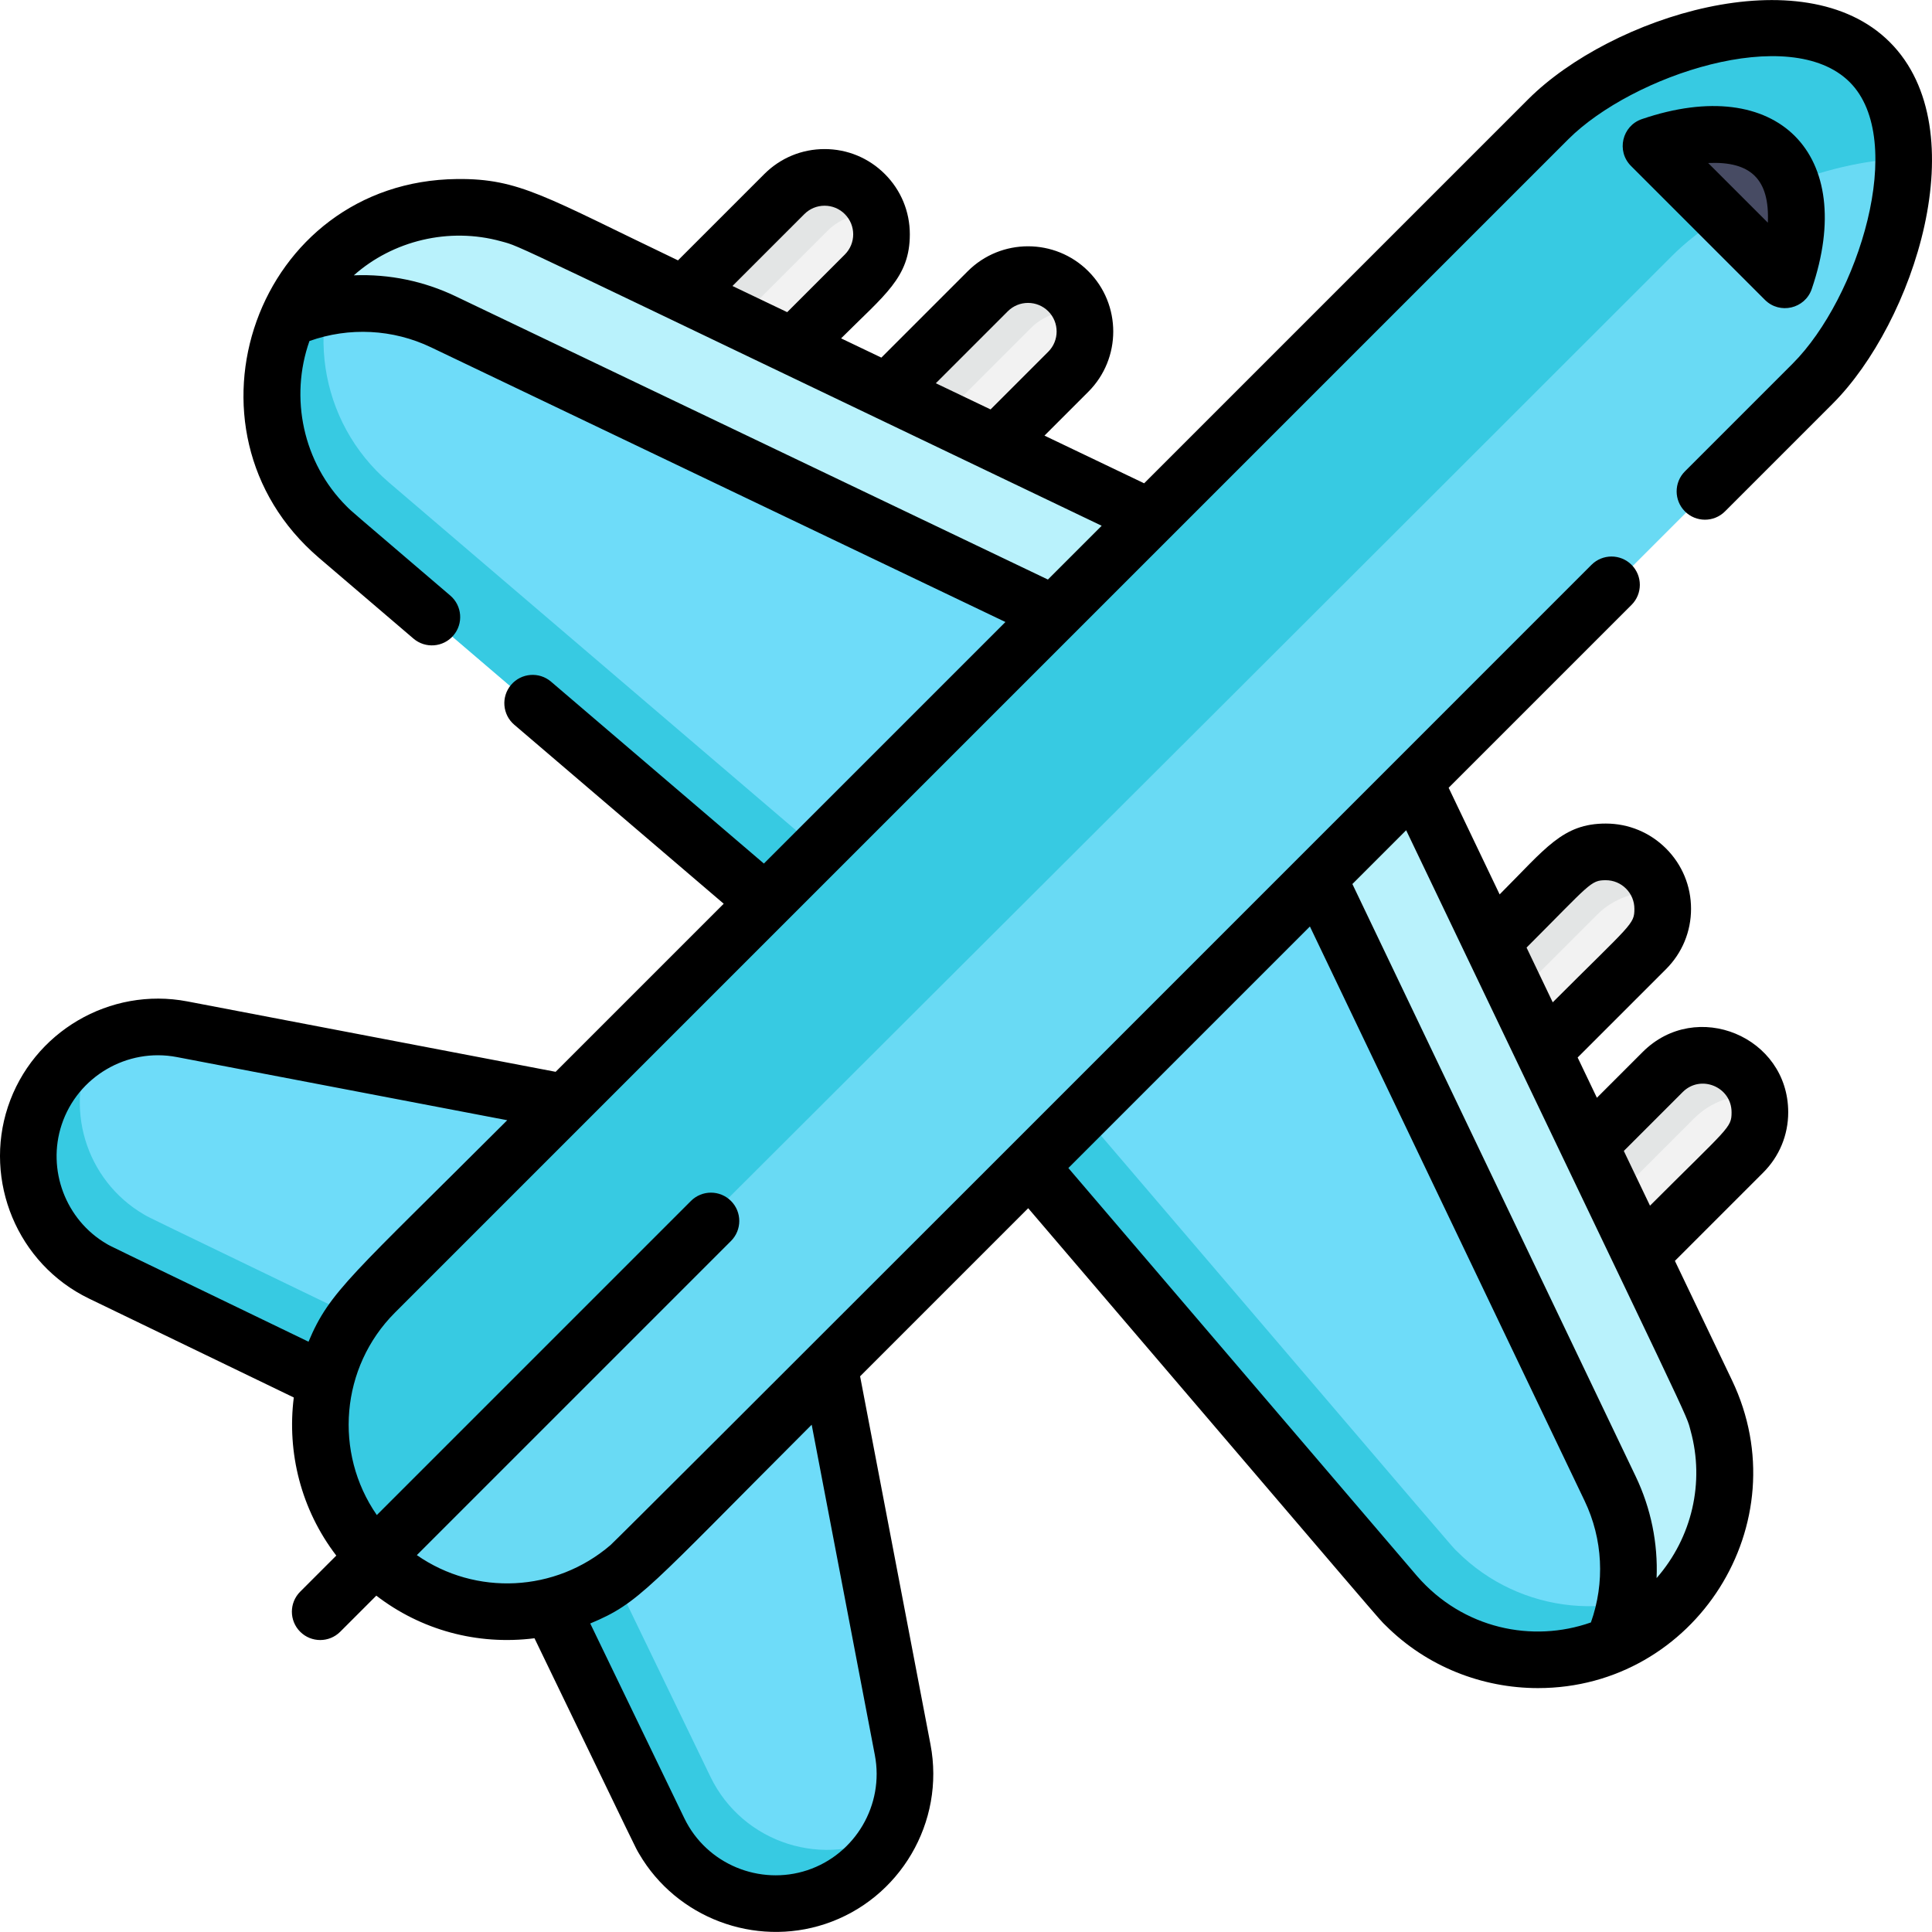
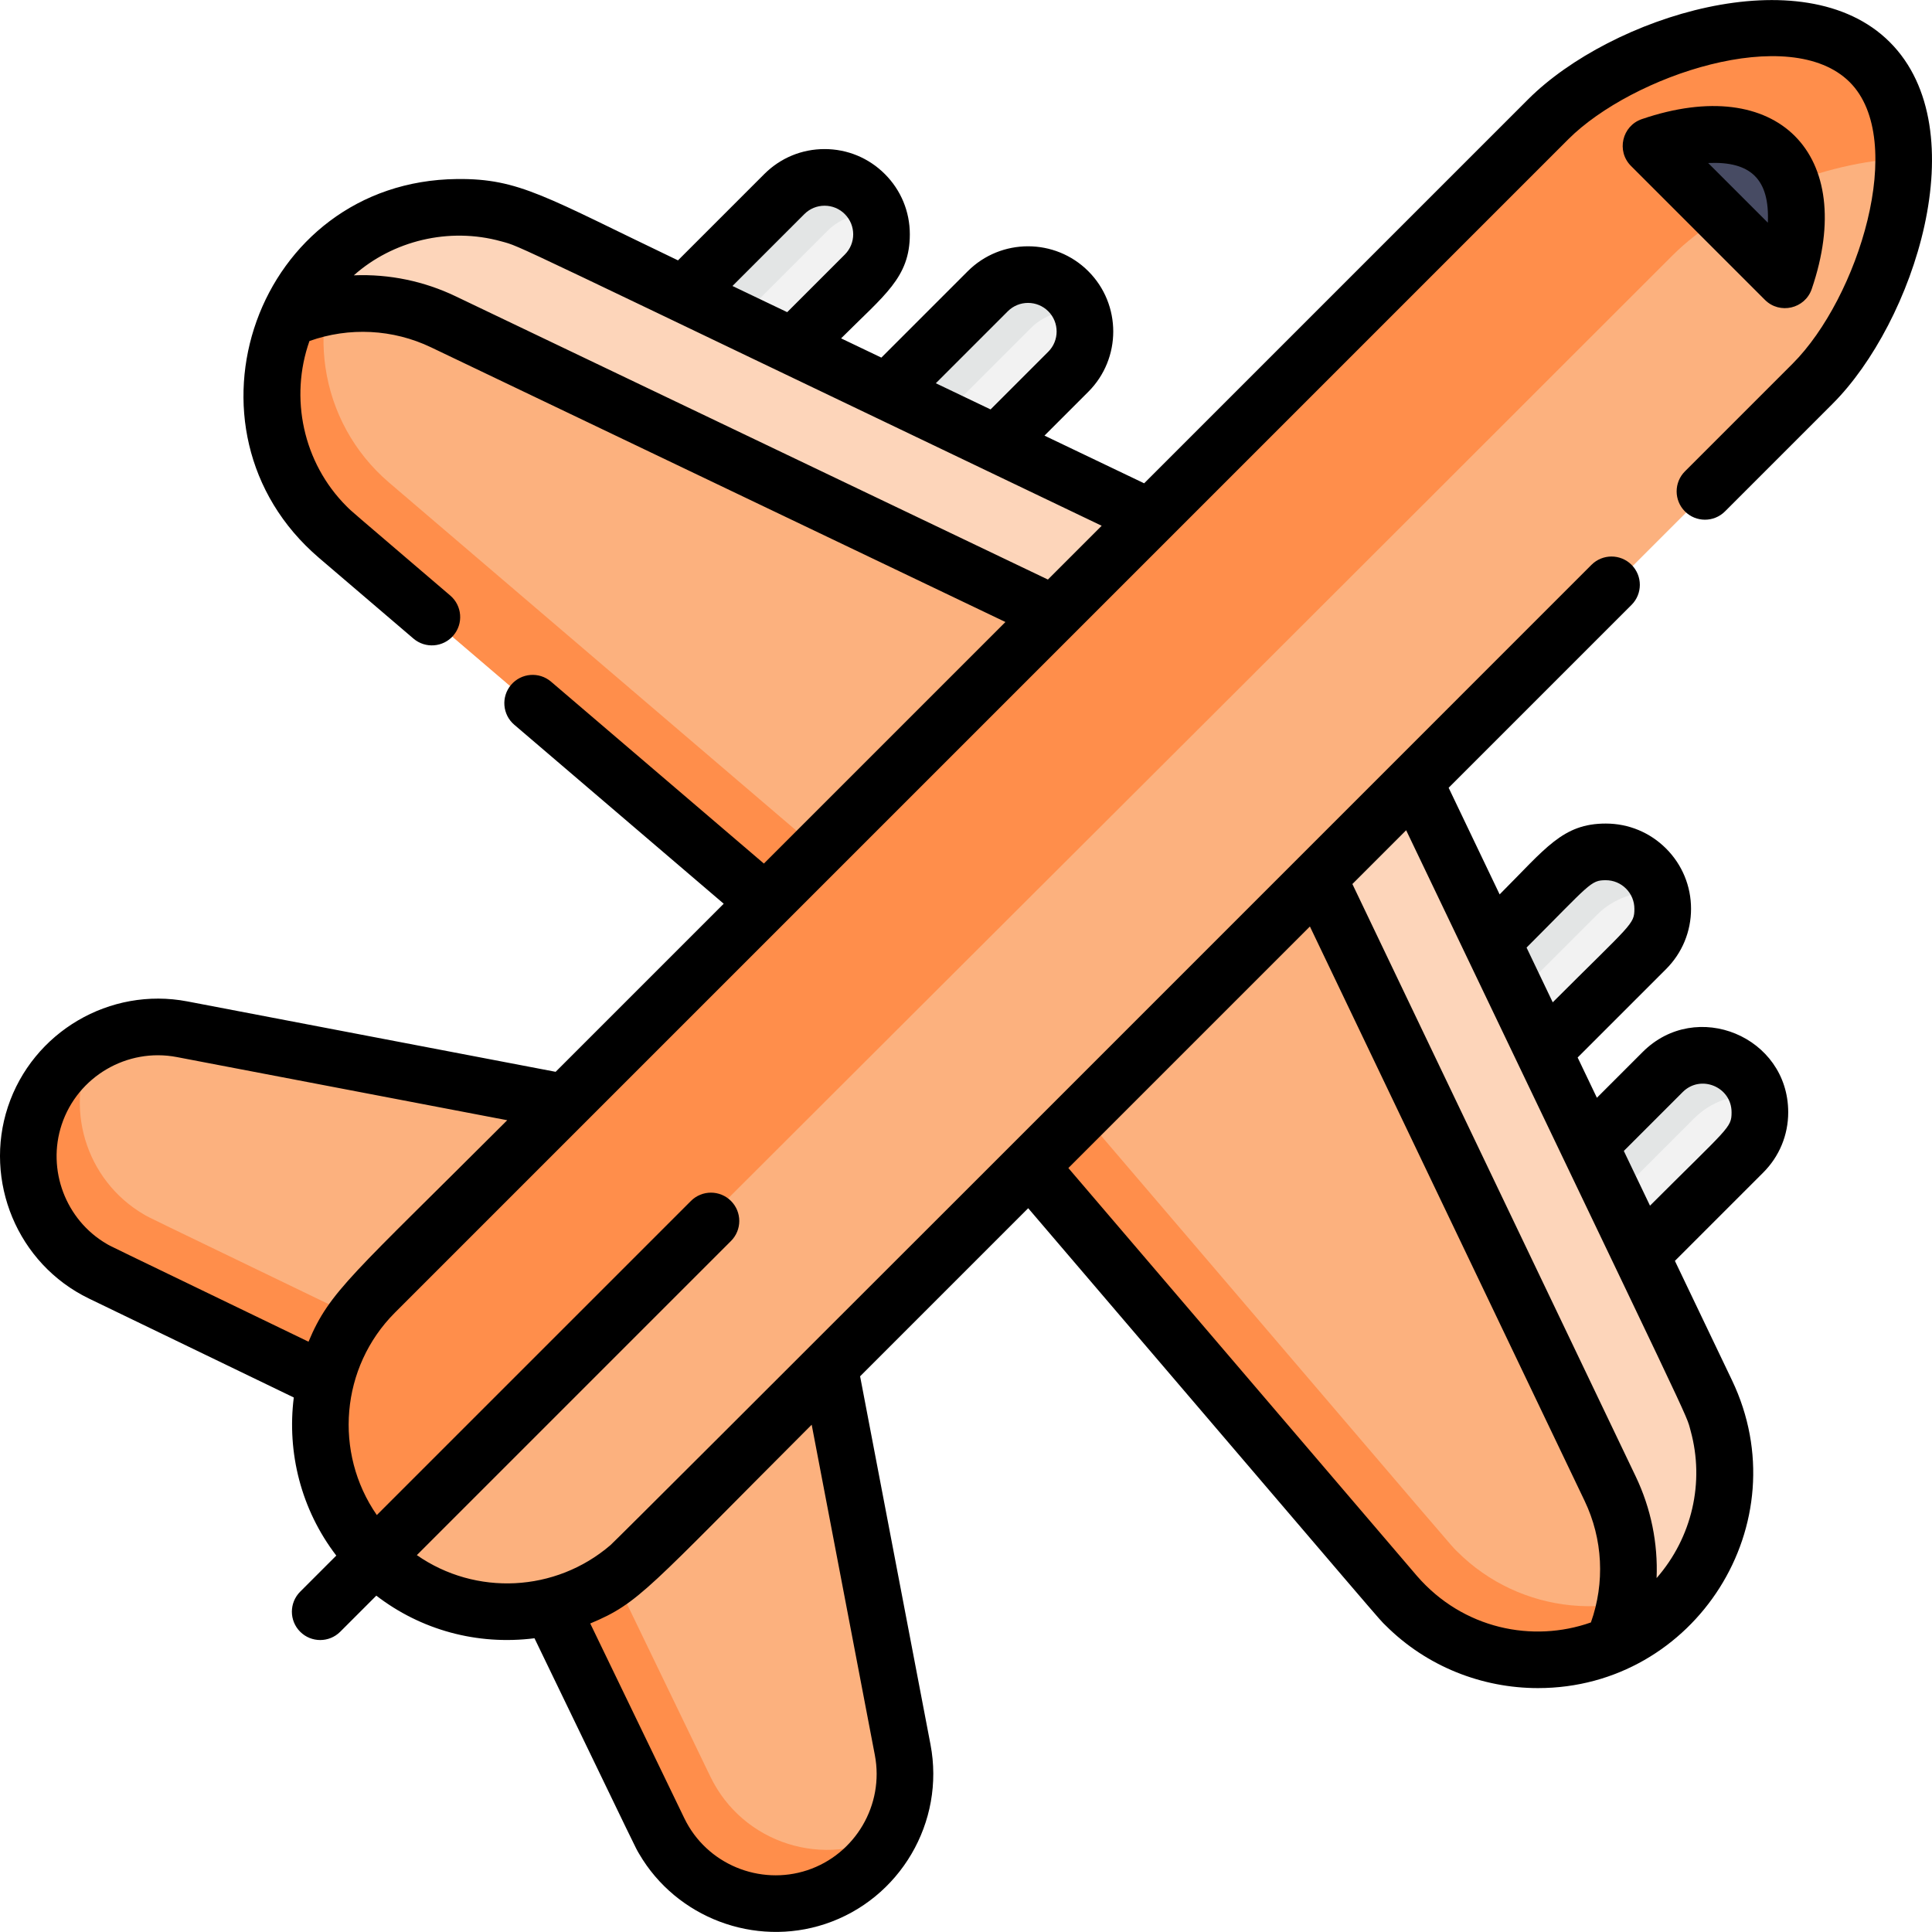
- <svg xmlns="http://www.w3.org/2000/svg" version="1.1" id="Capa_1" x="0px" y="0px" viewBox="0 0 512 512" style="enable-background:new 0 0 512 512;" xml:space="preserve">
+ <svg xmlns="http://www.w3.org/2000/svg" version="1.1" id="Capa_1" x="0px" y="0px" viewBox="0 0 512 512" style="enable-background:new 0 0 512 512;" xml:space="preserve" width="512px" height="512px" class="">
  <g>
-     <path style="fill:#F2F2F2;" d="M420.935,303.709l19.366-19.367c5.892-5.892,15.445-5.891,21.336,0   c5.893,5.893,5.892,15.444,0,21.335l-26.896,26.895L420.935,303.709z" />
-     <path style="fill:#F2F2F2;" d="M395.159,249.814l19.389-19.388c5.892-5.892,15.444-5.892,21.335,0   c5.892,5.892,5.892,15.444,0,21.335l-26.919,26.918L395.159,249.814z" />
+     <g>
+       <path style="fill:#F2F2F2;" d="M420.935,303.709l19.366-19.367c5.892-5.892,15.445-5.891,21.336,0   c5.893,5.893,5.892,15.444,0,21.335l-26.896,26.895L420.935,303.709z" data-original="#F2F2F2" />
+       <path style="fill:#F2F2F2;" d="M395.159,249.814l19.389-19.388c5.892-5.892,15.444-5.892,21.335,0   c5.892,5.892,5.892,15.444,0,21.335l-26.919,26.918L395.159,249.814z" data-original="#F2F2F2" />
+     </g>
+     <g>
+       <path style="fill:#E3E5E5;" d="M423.207,242.447c4.481-4.481,10.509-6.461,16.364-5.96c-0.708-2.216-1.93-4.303-3.689-6.061   c-5.892-5.892-15.444-5.892-21.335,0l-19.389,19.388l6.691,13.99L423.207,242.447z" data-original="#E3E5E5" />
+       <path style="fill:#E3E5E5;" d="M448.983,296.364c4.481-4.481,10.509-6.462,16.364-5.96c-0.708-2.215-1.93-4.303-3.689-6.061   c-5.892-5.892-15.444-5.892-21.335,0l-19.389,19.389l6.691,13.99L448.983,296.364z" data-original="#E3E5E5" />
+     </g>
+     <g>
+       <path style="fill:#F2F2F2;" d="M234.863,104.007l26.576-26.576c5.892-5.891,15.444-5.892,21.336,0s5.891,15.444,0,21.335   l-19.046,19.046L234.863,104.007z" data-original="#F2F2F2" />
+       <path style="fill:#F2F2F2;" d="M180.97,78.232l26.554-26.554c5.89-5.892,15.442-5.893,21.334,0c5.892,5.891,5.892,15.444,0,21.335   l-19.024,19.023L180.97,78.232z" data-original="#F2F2F2" />
+     </g>
+     <g>
+       <path style="fill:#E3E5E5;" d="M273.198,86.932c3.539-3.539,8.399-4.935,12.992-4.223c-0.733-1.922-1.864-3.729-3.414-5.279   c-5.893-5.892-15.445-5.891-21.336,0l-26.576,26.576l14.382,6.878L273.198,86.932z" data-original="#E3E5E5" />
+       <path style="fill:#E3E5E5;" d="M219.282,61.179c3.538-3.539,8.397-4.936,12.99-4.224c-0.734-1.922-1.865-3.729-3.414-5.278   c-5.893-5.893-15.445-5.892-21.334,0L180.97,78.232l14.382,6.878L219.282,61.179z" data-original="#E3E5E5" />
+     </g>
+     <g>
+       <path style="fill:#FCB17E" d="M272.581,309.389l101.925-101.925l0,0l0.002,0.001l77.375,161.784   c10.732,22.428,3.169,49.351-17.691,62.914c-19.743,12.84-45.618,9.932-62.029-6.474   C370.214,423.738,377.649,432.335,272.581,309.389z" data-original="#6EDCF9" class="" data-old_color="#6EDCF9" />
+       <path style="fill:#FCB17E" d="M142.649,60.016l161.783,77.371L202.505,239.313l-0.002-0.001l0,0   C79.981,134.605,88.185,141.7,86.204,139.726c-16.41-16.408-19.317-42.278-6.474-62.029   C93.29,56.846,120.208,49.276,142.649,60.016z" data-original="#6EDCF9" class="" data-old_color="#6EDCF9" />
+     </g>
+     <g>
+       <path style="fill:#FF8E4B" d="M386.172,411.178c-1.948-1.949,5.717,6.917-99.351-116.029l-14.241,14.24   c105.333,123.256,97.647,114.363,99.582,116.299c22.396,22.388,59.984,18.266,76.932-8.646   C429.098,430.648,402.745,427.746,386.172,411.178z" data-original="#37CAE2" class="" data-old_color="#37CAE2" />
+       <path style="fill:#FF8E4B" d="M216.513,224.803L103.09,127.872c-18.839-16.114-22.77-43.427-9.703-64.12   c-25.723,17.495-29.067,54.096-7.185,75.974c2.019,2.011-5.993-4.925,116.301,99.585l0.002,0.001L216.513,224.803L216.513,224.803z   " data-original="#37CAE2" class="" data-old_color="#37CAE2" />
+     </g>
+     <path style="fill:#FCB17E" d="M169.117,412.851l50.366-50.365l19.4,101.473c3.242,16.932-6.574,33.635-22.936,39.049  c-15.5,5.123-32.325-1.384-40.427-15.271c-0.976-1.684,1.001,2.308-29.927-61.726C154.212,423.959,162.391,419.576,169.117,412.851z  " data-original="#6EDCF9" class="" data-old_color="#6EDCF9" />
+     <g>
+       <path style="fill:#FDD5BA" d="M374.508,207.464l77.375,161.784c12.045,25.172,0.937,55.453-24.824,66.757   c5.604-12.811,5.735-27.833-0.684-41.249l-77.375-161.784v-0.001l25.505-25.507L374.508,207.464z" data-original="#B9F2FC" class="active-path" data-old_color="#FBD3B8" />
+       <path style="fill:#FDD5BA" d="M75.884,84.834C87.225,58.996,117.542,48,142.649,60.016l161.783,77.371l-25.507,25.506   l-161.782-77.37C103.719,79.099,88.695,79.231,75.884,84.834z" data-original="#B9F2FC" class="active-path" data-old_color="#FBD3B8" />
+     </g>
+     <path style="fill:#FCB17E" d="M47.931,273.007l101.479,19.4l-50.429,50.429c-6.692,6.715-11.055,14.868-13.1,23.46  c-64.044-30.933-60.069-28.965-61.726-29.928c-13.888-8.103-20.396-24.926-15.272-40.426  C14.296,279.583,31.001,269.766,47.931,273.007z" data-original="#6EDCF9" class="" data-old_color="#6EDCF9" />
+     <g>
+       <path style="fill:#FF8E4B" d="M188.259,470.829l-25.442-52.675c-5.289,3.774-11.14,6.408-17.224,7.855   c30.931,64.038,28.952,60.041,29.927,61.726c13.676,23.442,47.96,22.377,60.243-1.771   C218.557,495.446,196.838,488.606,188.259,470.829z" data-original="#37CAE2" class="" data-old_color="#37CAE2" />
+       <path style="fill:#FF8E4B" d="M38.164,321.86c-15.528-9.058-21.584-28.792-13.292-45.173   c-24.236,13.402-23.474,48.813,1.68,60.955l59.33,28.657c1.466-6.156,4.143-12.077,7.992-17.416   C36.43,321.136,39.821,322.823,38.164,321.86z" data-original="#37CAE2" class="" data-old_color="#37CAE2" />
+     </g>
+     <path style="fill:#FCB17E" d="M409.662,31.449L98.626,342.484c-19.451,19.517-19.424,51.243,0.06,70.72  c19.554,19.566,51.217,19.566,70.783,0l310.912-310.913c9.908-9.908,18.424-26.329,22.223-42.856  C519.075-12.184,439.291,1.922,409.662,31.449z" data-original="#69DAF4" class="" data-old_color="#69DAF4" />
+     <path style="fill:#FF8E4B" d="M101.575,415.862c5.75-15.059-13.036,6.518,341.69-348.208c14.257-14.207,40.319-25.018,61.399-25.63  c-0.443-53.57-70.037-35.455-95.003-10.575L98.626,342.484c-19.451,19.517-19.424,51.243,0.06,70.72  C99.617,414.136,100.587,415.013,101.575,415.862z" data-original="#37CAE2" class="" data-old_color="#37CAE2" />
+     <path style="fill:#474B63;" d="M445.017,36.81c-3.534,0.692-4.859,5.061-2.318,7.603c26.54,26.54,25.177,25.806,27.671,25.806  c2.15,0,4.009-1.525,4.42-3.644C479.305,43.345,466.97,32.507,445.017,36.81z" data-original="#474B63" class="" />
+     <path d="M480.13,76.586c12.215-35.773-9.108-57.275-45.019-45.02c-5.254,1.793-6.805,8.488-2.883,12.409l35.492,35.491  C471.639,83.387,478.335,81.842,480.13,76.586z M468.498,59.018l-15.819-15.819C463.946,42.691,469.008,47.468,468.498,59.018z" data-original="#000000" class="" style="fill:#000000" />
+     <path d="M500.815,11.165c-22.964-22.972-73.925-6.692-95.773,15.083l-101.83,101.83l-26.416-12.634l11.62-11.62  c8.808-8.809,8.808-23.141-0.001-31.949c-8.809-8.807-23.141-8.807-31.95,0L233.57,94.771L222.9,89.669  c11.534-11.534,18.214-16.106,18.214-27.571c0-6.034-2.351-11.708-6.617-15.974c-4.268-4.268-9.942-6.618-15.976-6.618  s-11.707,2.351-15.973,6.618l-22.874,22.874c-35.114-16.792-41.977-21.722-58.529-21.555  c-53.203,0.538-76.325,66.422-36.608,100.398l25.037,21.396c3.15,2.692,7.889,2.321,10.58-0.83c2.693-3.151,2.322-7.888-0.83-10.581  c-27.311-23.34-25.913-22.088-27.484-23.653c-11.581-11.579-15.126-28.807-9.833-43.798c10.514-3.738,22.099-3.175,32.228,1.672  L266.45,164.84l-64.012,64.011l-56.405-48.202c-3.151-2.693-7.89-2.322-10.58,0.83c-2.693,3.151-2.322,7.888,0.829,10.581  l55.511,47.438l-44.544,44.543l-97.575-18.653c-20.552-3.937-41.009,8.083-47.585,27.953c-6.451,19.518,2.402,41.577,21.532,50.811  l54.237,26.197c-1.842,14.566,1.914,29.702,11.262,41.896l-9.57,9.57c-2.931,2.931-2.931,7.683,0,10.613  c1.466,1.465,3.387,2.198,5.308,2.198s3.842-0.733,5.308-2.198l9.563-9.563c11.787,9.067,26.648,13.214,41.917,11.292  c28.626,59.264,26.556,55.095,27.726,57.115c9.893,16.958,30.613,24.781,49.268,18.615c19.869-6.576,31.885-27.033,27.949-47.584  l-18.654-97.569l44.547-44.547c99.461,116.387,92.474,108.326,94.708,110.562c10.955,10.951,25.628,16.615,40.401,16.615  c41.676-0.003,69.53-43.706,51.396-81.601l-15.12-31.617l23.41-23.41c4.268-4.267,6.618-9.94,6.618-15.974  c0-20.05-24.373-30.169-38.567-15.975l-12.133,12.133l-5.103-10.67l23.433-23.432c4.268-4.267,6.618-9.94,6.618-15.974  s-2.351-11.707-6.617-15.974c-4.268-4.267-9.941-6.618-15.975-6.618c-11.453,0-15.909,6.551-28.131,18.774l-13.515-28.26  l48.471-48.47c2.931-2.931,2.931-7.683-0.001-10.614c-2.929-2.93-7.681-2.931-10.613,0  c-87.739,87.738-257.801,257.915-259.998,259.806c-14.565,12.488-35.693,13.502-51.296,2.638l83.25-83.25  c2.931-2.931,2.931-7.683,0-10.613c-2.932-2.931-7.683-2.931-10.614,0l-83.242,83.242c-11.449-16.512-9.624-39.175,4.764-53.61  C115.248,337.271,390.264,62.253,415.648,36.87c16.919-16.86,58.764-30.889,74.555-15.092c15.353,15.341,2.26,57.2-15.147,74.605  l-28.531,28.533c-2.931,2.931-2.931,7.683,0.001,10.613c2.93,2.932,7.682,2.929,10.613,0l28.53-28.533  C507.092,85.577,524.094,34.429,500.815,11.165z M267.079,82.491c2.956-2.956,7.766-2.957,10.722,0  c2.956,2.956,2.956,7.765,0,10.721l-15.29,15.291l-14.506-6.938L267.079,82.491z M213.165,56.736c1.432-1.432,3.334-2.22,5.359-2.22  s3.929,0.789,5.361,2.222c2.962,2.962,2.964,7.757-0.001,10.72l-15.268,15.268L194.11,75.79L213.165,56.736z M445.941,289.402  c4.75-4.753,12.943-1.385,12.943,5.361c0,4.163-0.719,3.859-21.617,24.755l-6.938-14.505L445.941,289.402z M425.549,233.265  c2.024,0,3.929,0.789,5.36,2.221c1.433,1.432,2.222,3.335,2.222,5.361c0,4.154-0.685,3.826-21.64,24.778l-6.937-14.505  C421.452,234.223,421.486,233.265,425.549,233.265z M215.105,377.564l16.74,87.56c2.524,13.178-5.182,26.296-17.919,30.512  c-12.532,4.143-26.669-1.535-32.585-13.807l-24.92-51.591C169.536,424.755,171.463,421.206,215.105,377.564z M375.551,417.691  l-92.422-108.15c6.632-6.632,56.716-56.715,64.011-64.011l72.8,152.217c4.843,10.123,5.405,21.704,1.667,32.217  C406.118,435.435,387.713,431.678,375.551,417.691z M448.04,379.2c3.737,13.595,0.395,28.228-9.025,39.008  c0.378-9.194-1.472-18.444-5.536-26.937l-75.083-156.994c12.397-12.398,10.614-10.615,14.251-14.252  C450.798,383.432,446.642,374.121,448.04,379.2z M120.715,78.506c-8.256-3.952-17.495-5.931-26.948-5.541  c10.311-9.176,25.221-12.847,39.045-9.013c5.84,1.613-2.161-1.763,159.145,75.381l-14.251,14.252L120.715,78.506z M81.761,355.565  c-55.733-26.919-52.208-25.178-53.492-25.925c-10.866-6.339-15.883-19.623-11.929-31.586c4.215-12.739,17.33-20.446,30.513-17.923  c0.001,0,0.001,0,0.002,0l87.564,16.74C93.305,337.987,87.368,342.15,81.761,355.565z" data-original="#000000" class="" style="fill:#000000" />
  </g>
-   <g>
-     <path style="fill:#E3E5E5;" d="M423.207,242.447c4.481-4.481,10.509-6.461,16.364-5.96c-0.708-2.216-1.93-4.303-3.689-6.061   c-5.892-5.892-15.444-5.892-21.335,0l-19.389,19.388l6.691,13.99L423.207,242.447z" />
-     <path style="fill:#E3E5E5;" d="M448.983,296.364c4.481-4.481,10.509-6.462,16.364-5.96c-0.708-2.215-1.93-4.303-3.689-6.061   c-5.892-5.892-15.444-5.892-21.335,0l-19.389,19.389l6.691,13.99L448.983,296.364z" />
-   </g>
-   <g>
-     <path style="fill:#F2F2F2;" d="M234.863,104.007l26.576-26.576c5.892-5.891,15.444-5.892,21.336,0s5.891,15.444,0,21.335   l-19.046,19.046L234.863,104.007z" />
-     <path style="fill:#F2F2F2;" d="M180.97,78.232l26.554-26.554c5.89-5.892,15.442-5.893,21.334,0c5.892,5.891,5.892,15.444,0,21.335   l-19.024,19.023L180.97,78.232z" />
-   </g>
-   <g>
-     <path style="fill:#E3E5E5;" d="M273.198,86.932c3.539-3.539,8.399-4.935,12.992-4.223c-0.733-1.922-1.864-3.729-3.414-5.279   c-5.893-5.892-15.445-5.891-21.336,0l-26.576,26.576l14.382,6.878L273.198,86.932z" />
-     <path style="fill:#E3E5E5;" d="M219.282,61.179c3.538-3.539,8.397-4.936,12.99-4.224c-0.734-1.922-1.865-3.729-3.414-5.278   c-5.893-5.893-15.445-5.892-21.334,0L180.97,78.232l14.382,6.878L219.282,61.179z" />
-   </g>
-   <g>
-     <path style="fill:#6EDCF9;" d="M272.581,309.389l101.925-101.925l0,0l0.002,0.001l77.375,161.784   c10.732,22.428,3.169,49.351-17.691,62.914c-19.743,12.84-45.618,9.932-62.029-6.474   C370.214,423.738,377.649,432.335,272.581,309.389z" />
-     <path style="fill:#6EDCF9;" d="M142.649,60.016l161.783,77.371L202.505,239.313l-0.002-0.001l0,0   C79.981,134.605,88.185,141.7,86.204,139.726c-16.41-16.408-19.317-42.278-6.474-62.029   C93.29,56.846,120.208,49.276,142.649,60.016z" />
-   </g>
-   <g>
-     <path style="fill:#37CAE2;" d="M386.172,411.178c-1.948-1.949,5.717,6.917-99.351-116.029l-14.241,14.24   c105.333,123.256,97.647,114.363,99.582,116.299c22.396,22.388,59.984,18.266,76.932-8.646   C429.098,430.648,402.745,427.746,386.172,411.178z" />
-     <path style="fill:#37CAE2;" d="M216.513,224.803L103.09,127.872c-18.839-16.114-22.77-43.427-9.703-64.12   c-25.723,17.495-29.067,54.096-7.185,75.974c2.019,2.011-5.993-4.925,116.301,99.585l0.002,0.001L216.513,224.803L216.513,224.803z   " />
-   </g>
-   <path style="fill:#6EDCF9;" d="M169.117,412.851l50.366-50.365l19.4,101.473c3.242,16.932-6.574,33.635-22.936,39.049  c-15.5,5.123-32.325-1.384-40.427-15.271c-0.976-1.684,1.001,2.308-29.927-61.726C154.212,423.959,162.391,419.576,169.117,412.851z  " />
-   <g>
-     <path style="fill:#B9F2FC;" d="M374.508,207.464l77.375,161.784c12.045,25.172,0.937,55.453-24.824,66.757   c5.604-12.811,5.735-27.833-0.684-41.249l-77.375-161.784v-0.001l25.505-25.507L374.508,207.464z" />
-     <path style="fill:#B9F2FC;" d="M75.884,84.834C87.225,58.996,117.542,48,142.649,60.016l161.783,77.371l-25.507,25.506   l-161.782-77.37C103.719,79.099,88.695,79.231,75.884,84.834z" />
-   </g>
-   <path style="fill:#6EDCF9;" d="M47.931,273.007l101.479,19.4l-50.429,50.429c-6.692,6.715-11.055,14.868-13.1,23.46  c-64.044-30.933-60.069-28.965-61.726-29.928c-13.888-8.103-20.396-24.926-15.272-40.426  C14.296,279.583,31.001,269.766,47.931,273.007z" />
-   <g>
-     <path style="fill:#37CAE2;" d="M188.259,470.829l-25.442-52.675c-5.289,3.774-11.14,6.408-17.224,7.855   c30.931,64.038,28.952,60.041,29.927,61.726c13.676,23.442,47.96,22.377,60.243-1.771   C218.557,495.446,196.838,488.606,188.259,470.829z" />
-     <path style="fill:#37CAE2;" d="M38.164,321.86c-15.528-9.058-21.584-28.792-13.292-45.173   c-24.236,13.402-23.474,48.813,1.68,60.955l59.33,28.657c1.466-6.156,4.143-12.077,7.992-17.416   C36.43,321.136,39.821,322.823,38.164,321.86z" />
-   </g>
-   <path style="fill:#69DAF4;" d="M409.662,31.449L98.626,342.484c-19.451,19.517-19.424,51.243,0.06,70.72  c19.554,19.566,51.217,19.566,70.783,0l310.912-310.913c9.908-9.908,18.424-26.329,22.223-42.856  C519.075-12.184,439.291,1.922,409.662,31.449z" />
-   <path style="fill:#37CAE2;" d="M101.575,415.862c5.75-15.059-13.036,6.518,341.69-348.208c14.257-14.207,40.319-25.018,61.399-25.63  c-0.443-53.57-70.037-35.455-95.003-10.575L98.626,342.484c-19.451,19.517-19.424,51.243,0.06,70.72  C99.617,414.136,100.587,415.013,101.575,415.862z" />
-   <path style="fill:#474B63;" d="M445.017,36.81c-3.534,0.692-4.859,5.061-2.318,7.603c26.54,26.54,25.177,25.806,27.671,25.806  c2.15,0,4.009-1.525,4.42-3.644C479.305,43.345,466.97,32.507,445.017,36.81z" />
-   <path d="M480.13,76.586c12.215-35.773-9.108-57.275-45.019-45.02c-5.254,1.793-6.805,8.488-2.883,12.409l35.492,35.491  C471.639,83.387,478.335,81.842,480.13,76.586z M468.498,59.018l-15.819-15.819C463.946,42.691,469.008,47.468,468.498,59.018z" />
-   <path d="M500.815,11.165c-22.964-22.972-73.925-6.692-95.773,15.083l-101.83,101.83l-26.416-12.634l11.62-11.62  c8.808-8.809,8.808-23.141-0.001-31.949c-8.809-8.807-23.141-8.807-31.95,0L233.57,94.771L222.9,89.669  c11.534-11.534,18.214-16.106,18.214-27.571c0-6.034-2.351-11.708-6.617-15.974c-4.268-4.268-9.942-6.618-15.976-6.618  s-11.707,2.351-15.973,6.618l-22.874,22.874c-35.114-16.792-41.977-21.722-58.529-21.555  c-53.203,0.538-76.325,66.422-36.608,100.398l25.037,21.396c3.15,2.692,7.889,2.321,10.58-0.83c2.693-3.151,2.322-7.888-0.83-10.581  c-27.311-23.34-25.913-22.088-27.484-23.653c-11.581-11.579-15.126-28.807-9.833-43.798c10.514-3.738,22.099-3.175,32.228,1.672  L266.45,164.84l-64.012,64.011l-56.405-48.202c-3.151-2.693-7.89-2.322-10.58,0.83c-2.693,3.151-2.322,7.888,0.829,10.581  l55.511,47.438l-44.544,44.543l-97.575-18.653c-20.552-3.937-41.009,8.083-47.585,27.953c-6.451,19.518,2.402,41.577,21.532,50.811  l54.237,26.197c-1.842,14.566,1.914,29.702,11.262,41.896l-9.57,9.57c-2.931,2.931-2.931,7.683,0,10.613  c1.466,1.465,3.387,2.198,5.308,2.198s3.842-0.733,5.308-2.198l9.563-9.563c11.787,9.067,26.648,13.214,41.917,11.292  c28.626,59.264,26.556,55.095,27.726,57.115c9.893,16.958,30.613,24.781,49.268,18.615c19.869-6.576,31.885-27.033,27.949-47.584  l-18.654-97.569l44.547-44.547c99.461,116.387,92.474,108.326,94.708,110.562c10.955,10.951,25.628,16.615,40.401,16.615  c41.676-0.003,69.53-43.706,51.396-81.601l-15.12-31.617l23.41-23.41c4.268-4.267,6.618-9.94,6.618-15.974  c0-20.05-24.373-30.169-38.567-15.975l-12.133,12.133l-5.103-10.67l23.433-23.432c4.268-4.267,6.618-9.94,6.618-15.974  s-2.351-11.707-6.617-15.974c-4.268-4.267-9.941-6.618-15.975-6.618c-11.453,0-15.909,6.551-28.131,18.774l-13.515-28.26  l48.471-48.47c2.931-2.931,2.931-7.683-0.001-10.614c-2.929-2.93-7.681-2.931-10.613,0  c-87.739,87.738-257.801,257.915-259.998,259.806c-14.565,12.488-35.693,13.502-51.296,2.638l83.25-83.25  c2.931-2.931,2.931-7.683,0-10.613c-2.932-2.931-7.683-2.931-10.614,0l-83.242,83.242c-11.449-16.512-9.624-39.175,4.764-53.61  C115.248,337.271,390.264,62.253,415.648,36.87c16.919-16.86,58.764-30.889,74.555-15.092c15.353,15.341,2.26,57.2-15.147,74.605  l-28.531,28.533c-2.931,2.931-2.931,7.683,0.001,10.613c2.93,2.932,7.682,2.929,10.613,0l28.53-28.533  C507.092,85.577,524.094,34.429,500.815,11.165z M267.079,82.491c2.956-2.956,7.766-2.957,10.722,0  c2.956,2.956,2.956,7.765,0,10.721l-15.29,15.291l-14.506-6.938L267.079,82.491z M213.165,56.736c1.432-1.432,3.334-2.22,5.359-2.22  s3.929,0.789,5.361,2.222c2.962,2.962,2.964,7.757-0.001,10.72l-15.268,15.268L194.11,75.79L213.165,56.736z M445.941,289.402  c4.75-4.753,12.943-1.385,12.943,5.361c0,4.163-0.719,3.859-21.617,24.755l-6.938-14.505L445.941,289.402z M425.549,233.265  c2.024,0,3.929,0.789,5.36,2.221c1.433,1.432,2.222,3.335,2.222,5.361c0,4.154-0.685,3.826-21.64,24.778l-6.937-14.505  C421.452,234.223,421.486,233.265,425.549,233.265z M215.105,377.564l16.74,87.56c2.524,13.178-5.182,26.296-17.919,30.512  c-12.532,4.143-26.669-1.535-32.585-13.807l-24.92-51.591C169.536,424.755,171.463,421.206,215.105,377.564z M375.551,417.691  l-92.422-108.15c6.632-6.632,56.716-56.715,64.011-64.011l72.8,152.217c4.843,10.123,5.405,21.704,1.667,32.217  C406.118,435.435,387.713,431.678,375.551,417.691z M448.04,379.2c3.737,13.595,0.395,28.228-9.025,39.008  c0.378-9.194-1.472-18.444-5.536-26.937l-75.083-156.994c12.397-12.398,10.614-10.615,14.251-14.252  C450.798,383.432,446.642,374.121,448.04,379.2z M120.715,78.506c-8.256-3.952-17.495-5.931-26.948-5.541  c10.311-9.176,25.221-12.847,39.045-9.013c5.84,1.613-2.161-1.763,159.145,75.381l-14.251,14.252L120.715,78.506z M81.761,355.565  c-55.733-26.919-52.208-25.178-53.492-25.925c-10.866-6.339-15.883-19.623-11.929-31.586c4.215-12.739,17.33-20.446,30.513-17.923  c0.001,0,0.001,0,0.002,0l87.564,16.74C93.305,337.987,87.368,342.15,81.761,355.565z" />
-   <g>
- </g>
-   <g>
- </g>
-   <g>
- </g>
-   <g>
- </g>
-   <g>
- </g>
-   <g>
- </g>
-   <g>
- </g>
-   <g>
- </g>
-   <g>
- </g>
-   <g>
- </g>
-   <g>
- </g>
-   <g>
- </g>
-   <g>
- </g>
-   <g>
- </g>
-   <g>
- </g>
</svg>
